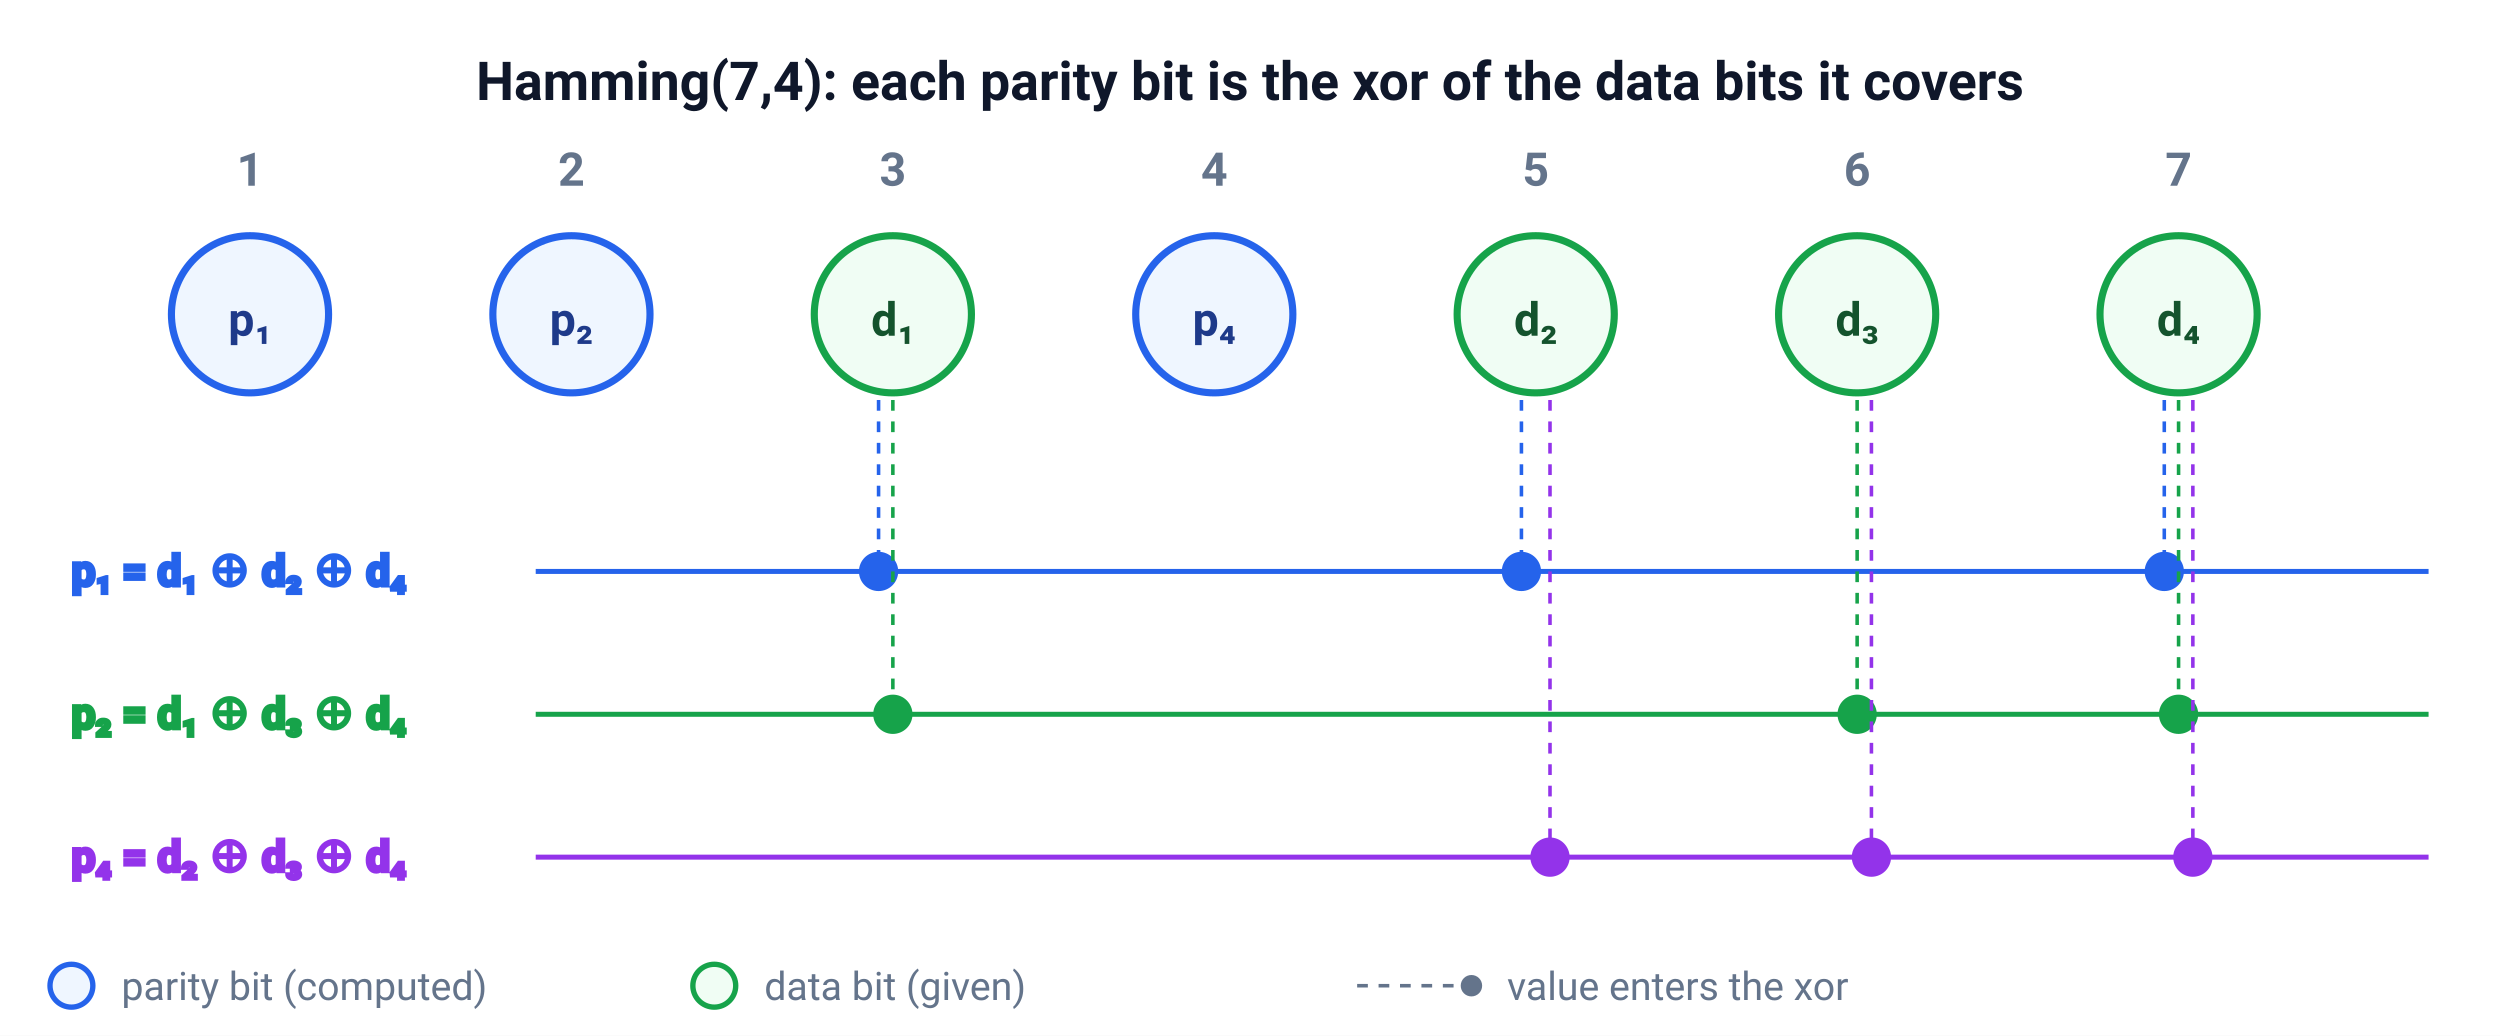
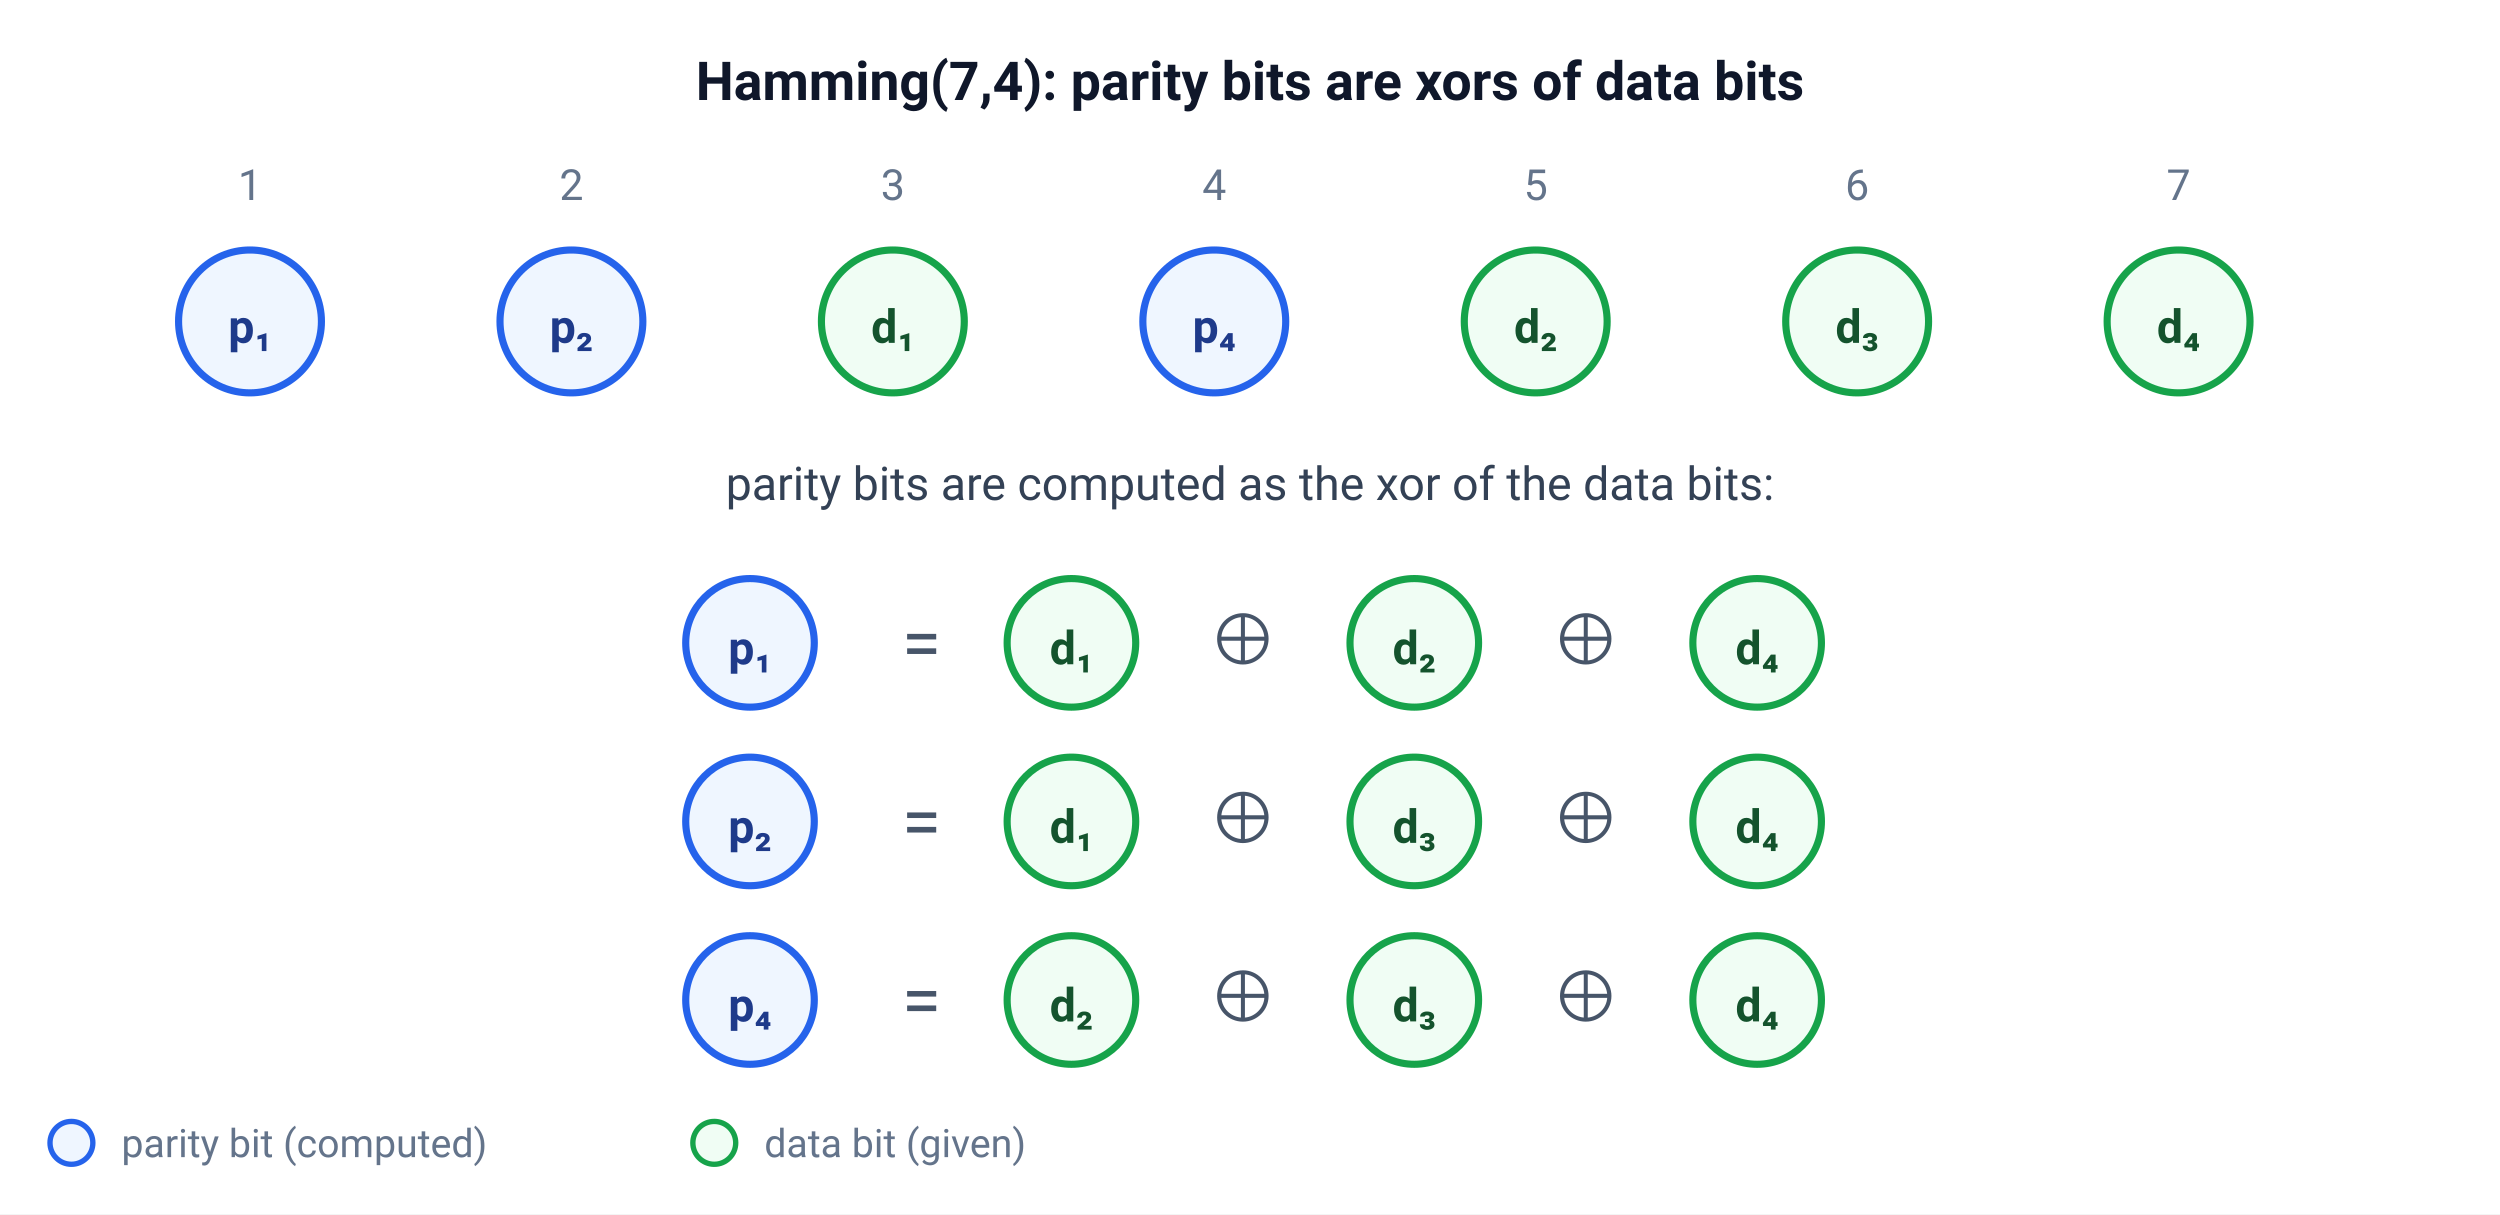
- <svg xmlns="http://www.w3.org/2000/svg" width="700" height="290" viewBox="0 0 700 290" font-family="ui-sans-serif, system-ui, -apple-system, Segoe UI, Roboto, Helvetica, Arial, sans-serif">
-   <rect x="0" y="0" width="700" height="290" fill="#ffffff" />
-   <text x="350" y="28" text-anchor="middle" font-size="15" font-weight="600" fill="#0f172a">Hamming(7,4): each parity bit is the xor of the data bits it covers</text>
-   <g font-size="13" font-weight="600" fill="#64748b" text-anchor="middle">
-     <text x="70" y="52">1</text>
-     <text x="160" y="52">2</text>
-     <text x="250" y="52">3</text>
-     <text x="340" y="52">4</text>
-     <text x="430" y="52">5</text>
-     <text x="520" y="52">6</text>
-     <text x="610" y="52">7</text>
+ <svg xmlns="http://www.w3.org/2000/svg" width="700" height="340" viewBox="0 0 700 340" font-family="ui-sans-serif, system-ui, -apple-system, Segoe UI, Roboto, Helvetica, Arial, sans-serif">
+   <rect x="0" y="0" width="700" height="340" fill="#ffffff" />
+   <text x="350" y="28" text-anchor="middle" font-size="15" font-weight="600" fill="#0f172a">Hamming(7,4): parity bits are xors of data bits</text>
+   <g font-size="12" fill="#64748b" text-anchor="middle">
+     <text x="70" y="56">1</text>
+     <text x="160" y="56">2</text>
+     <text x="250" y="56">3</text>
+     <text x="340" y="56">4</text>
+     <text x="430" y="56">5</text>
+     <text x="520" y="56">6</text>
+     <text x="610" y="56">7</text>
  </g>
  <g>
-     <circle cx="70" cy="88" r="22" fill="#eff6ff" stroke="#2563eb" stroke-width="2" />
-     <text x="70" y="94" text-anchor="middle" font-size="13" font-weight="700" fill="#1e3a8a">p₁</text>
-     <circle cx="160" cy="88" r="22" fill="#eff6ff" stroke="#2563eb" stroke-width="2" />
-     <text x="160" y="94" text-anchor="middle" font-size="13" font-weight="700" fill="#1e3a8a">p₂</text>
-     <circle cx="250" cy="88" r="22" fill="#f0fdf4" stroke="#16a34a" stroke-width="2" />
-     <text x="250" y="94" text-anchor="middle" font-size="13" font-weight="700" fill="#14532d">d₁</text>
-     <circle cx="340" cy="88" r="22" fill="#eff6ff" stroke="#2563eb" stroke-width="2" />
-     <text x="340" y="94" text-anchor="middle" font-size="13" font-weight="700" fill="#1e3a8a">p₄</text>
-     <circle cx="430" cy="88" r="22" fill="#f0fdf4" stroke="#16a34a" stroke-width="2" />
-     <text x="430" y="94" text-anchor="middle" font-size="13" font-weight="700" fill="#14532d">d₂</text>
-     <circle cx="520" cy="88" r="22" fill="#f0fdf4" stroke="#16a34a" stroke-width="2" />
-     <text x="520" y="94" text-anchor="middle" font-size="13" font-weight="700" fill="#14532d">d₃</text>
-     <circle cx="610" cy="88" r="22" fill="#f0fdf4" stroke="#16a34a" stroke-width="2" />
-     <text x="610" y="94" text-anchor="middle" font-size="13" font-weight="700" fill="#14532d">d₄</text>
+     <circle cx="70" cy="90" r="20" fill="#eff6ff" stroke="#2563eb" stroke-width="2" />
+     <text x="70" y="96" text-anchor="middle" font-size="13" font-weight="700" fill="#1e3a8a">p₁</text>
+     <circle cx="160" cy="90" r="20" fill="#eff6ff" stroke="#2563eb" stroke-width="2" />
+     <text x="160" y="96" text-anchor="middle" font-size="13" font-weight="700" fill="#1e3a8a">p₂</text>
+     <circle cx="250" cy="90" r="20" fill="#f0fdf4" stroke="#16a34a" stroke-width="2" />
+     <text x="250" y="96" text-anchor="middle" font-size="13" font-weight="700" fill="#14532d">d₁</text>
+     <circle cx="340" cy="90" r="20" fill="#eff6ff" stroke="#2563eb" stroke-width="2" />
+     <text x="340" y="96" text-anchor="middle" font-size="13" font-weight="700" fill="#1e3a8a">p₄</text>
+     <circle cx="430" cy="90" r="20" fill="#f0fdf4" stroke="#16a34a" stroke-width="2" />
+     <text x="430" y="96" text-anchor="middle" font-size="13" font-weight="700" fill="#14532d">d₂</text>
+     <circle cx="520" cy="90" r="20" fill="#f0fdf4" stroke="#16a34a" stroke-width="2" />
+     <text x="520" y="96" text-anchor="middle" font-size="13" font-weight="700" fill="#14532d">d₃</text>
+     <circle cx="610" cy="90" r="20" fill="#f0fdf4" stroke="#16a34a" stroke-width="2" />
+     <text x="610" y="96" text-anchor="middle" font-size="13" font-weight="700" fill="#14532d">d₄</text>
  </g>
-   <g stroke="#2563eb">
-     <text x="20" y="164" font-size="12" font-weight="600" fill="#2563eb">p₁ = d₁ ⊕ d₂ ⊕ d₄</text>
-     <line x1="150" y1="160" x2="680" y2="160" stroke-width="1.4" />
-     <line x1="246" y1="112" x2="246" y2="160" stroke-width="1" stroke-dasharray="3 3" />
-     <circle cx="246" cy="160" r="5" fill="#2563eb" />
-     <line x1="426" y1="112" x2="426" y2="160" stroke-width="1" stroke-dasharray="3 3" />
-     <circle cx="426" cy="160" r="5" fill="#2563eb" />
-     <line x1="606" y1="112" x2="606" y2="160" stroke-width="1" stroke-dasharray="3 3" />
-     <circle cx="606" cy="160" r="5" fill="#2563eb" />
+   <text x="350" y="140" text-anchor="middle" font-size="13" fill="#334155">parity bits are computed as the xor of the data bits:</text>
+   <g>
+     <circle cx="210" cy="180" r="18" fill="#eff6ff" stroke="#2563eb" stroke-width="2" />
+     <text x="210" y="186" text-anchor="middle" font-size="13" font-weight="700" fill="#1e3a8a">p₁</text>
+     <text x="258" y="187" text-anchor="middle" font-size="20" fill="#475569">=</text>
+     <circle cx="300" cy="180" r="18" fill="#f0fdf4" stroke="#16a34a" stroke-width="2" />
+     <text x="300" y="186" text-anchor="middle" font-size="13" font-weight="700" fill="#14532d">d₁</text>
+     <text x="348" y="186" text-anchor="middle" font-size="20" fill="#475569">⊕</text>
+     <circle cx="396" cy="180" r="18" fill="#f0fdf4" stroke="#16a34a" stroke-width="2" />
+     <text x="396" y="186" text-anchor="middle" font-size="13" font-weight="700" fill="#14532d">d₂</text>
+     <text x="444" y="186" text-anchor="middle" font-size="20" fill="#475569">⊕</text>
+     <circle cx="492" cy="180" r="18" fill="#f0fdf4" stroke="#16a34a" stroke-width="2" />
+     <text x="492" y="186" text-anchor="middle" font-size="13" font-weight="700" fill="#14532d">d₄</text>
  </g>
-   <g stroke="#16a34a">
-     <text x="20" y="204" font-size="12" font-weight="600" fill="#16a34a">p₂ = d₁ ⊕ d₃ ⊕ d₄</text>
-     <line x1="150" y1="200" x2="680" y2="200" stroke-width="1.4" />
-     <line x1="250" y1="112" x2="250" y2="200" stroke-width="1" stroke-dasharray="3 3" />
-     <circle cx="250" cy="200" r="5" fill="#16a34a" />
-     <line x1="520" y1="112" x2="520" y2="200" stroke-width="1" stroke-dasharray="3 3" />
-     <circle cx="520" cy="200" r="5" fill="#16a34a" />
-     <line x1="610" y1="112" x2="610" y2="200" stroke-width="1" stroke-dasharray="3 3" />
-     <circle cx="610" cy="200" r="5" fill="#16a34a" />
+   <g>
+     <circle cx="210" cy="230" r="18" fill="#eff6ff" stroke="#2563eb" stroke-width="2" />
+     <text x="210" y="236" text-anchor="middle" font-size="13" font-weight="700" fill="#1e3a8a">p₂</text>
+     <text x="258" y="237" text-anchor="middle" font-size="20" fill="#475569">=</text>
+     <circle cx="300" cy="230" r="18" fill="#f0fdf4" stroke="#16a34a" stroke-width="2" />
+     <text x="300" y="236" text-anchor="middle" font-size="13" font-weight="700" fill="#14532d">d₁</text>
+     <text x="348" y="236" text-anchor="middle" font-size="20" fill="#475569">⊕</text>
+     <circle cx="396" cy="230" r="18" fill="#f0fdf4" stroke="#16a34a" stroke-width="2" />
+     <text x="396" y="236" text-anchor="middle" font-size="13" font-weight="700" fill="#14532d">d₃</text>
+     <text x="444" y="236" text-anchor="middle" font-size="20" fill="#475569">⊕</text>
+     <circle cx="492" cy="230" r="18" fill="#f0fdf4" stroke="#16a34a" stroke-width="2" />
+     <text x="492" y="236" text-anchor="middle" font-size="13" font-weight="700" fill="#14532d">d₄</text>
  </g>
-   <g stroke="#9333ea">
-     <text x="20" y="244" font-size="12" font-weight="600" fill="#9333ea">p₄ = d₂ ⊕ d₃ ⊕ d₄</text>
-     <line x1="150" y1="240" x2="680" y2="240" stroke-width="1.4" />
-     <line x1="434" y1="112" x2="434" y2="240" stroke-width="1" stroke-dasharray="3 3" />
-     <circle cx="434" cy="240" r="5" fill="#9333ea" />
-     <line x1="524" y1="112" x2="524" y2="240" stroke-width="1" stroke-dasharray="3 3" />
-     <circle cx="524" cy="240" r="5" fill="#9333ea" />
-     <line x1="614" y1="112" x2="614" y2="240" stroke-width="1" stroke-dasharray="3 3" />
-     <circle cx="614" cy="240" r="5" fill="#9333ea" />
+   <g>
+     <circle cx="210" cy="280" r="18" fill="#eff6ff" stroke="#2563eb" stroke-width="2" />
+     <text x="210" y="286" text-anchor="middle" font-size="13" font-weight="700" fill="#1e3a8a">p₄</text>
+     <text x="258" y="287" text-anchor="middle" font-size="20" fill="#475569">=</text>
+     <circle cx="300" cy="280" r="18" fill="#f0fdf4" stroke="#16a34a" stroke-width="2" />
+     <text x="300" y="286" text-anchor="middle" font-size="13" font-weight="700" fill="#14532d">d₂</text>
+     <text x="348" y="286" text-anchor="middle" font-size="20" fill="#475569">⊕</text>
+     <circle cx="396" cy="280" r="18" fill="#f0fdf4" stroke="#16a34a" stroke-width="2" />
+     <text x="396" y="286" text-anchor="middle" font-size="13" font-weight="700" fill="#14532d">d₃</text>
+     <text x="444" y="286" text-anchor="middle" font-size="20" fill="#475569">⊕</text>
+     <circle cx="492" cy="280" r="18" fill="#f0fdf4" stroke="#16a34a" stroke-width="2" />
+     <text x="492" y="286" text-anchor="middle" font-size="13" font-weight="700" fill="#14532d">d₄</text>
  </g>
  <g font-size="11" fill="#64748b">
-     <circle cx="20" cy="276" r="6" fill="#eff6ff" stroke="#2563eb" stroke-width="1.5" />
-     <text x="34" y="280">parity bit (computed)</text>
-     <circle cx="200" cy="276" r="6" fill="#f0fdf4" stroke="#16a34a" stroke-width="1.5" />
-     <text x="214" y="280">data bit (given)</text>
-     <line x1="380" y1="276" x2="412" y2="276" stroke="#64748b" stroke-width="1" stroke-dasharray="3 3" />
-     <circle cx="412" cy="276" r="3" fill="#64748b" />
-     <text x="422" y="280">value enters the xor</text>
+     <circle cx="20" cy="320" r="6" fill="#eff6ff" stroke="#2563eb" stroke-width="1.5" />
+     <text x="34" y="324">parity bit (computed)</text>
+     <circle cx="200" cy="320" r="6" fill="#f0fdf4" stroke="#16a34a" stroke-width="1.5" />
+     <text x="214" y="324">data bit (given)</text>
  </g>
</svg>
